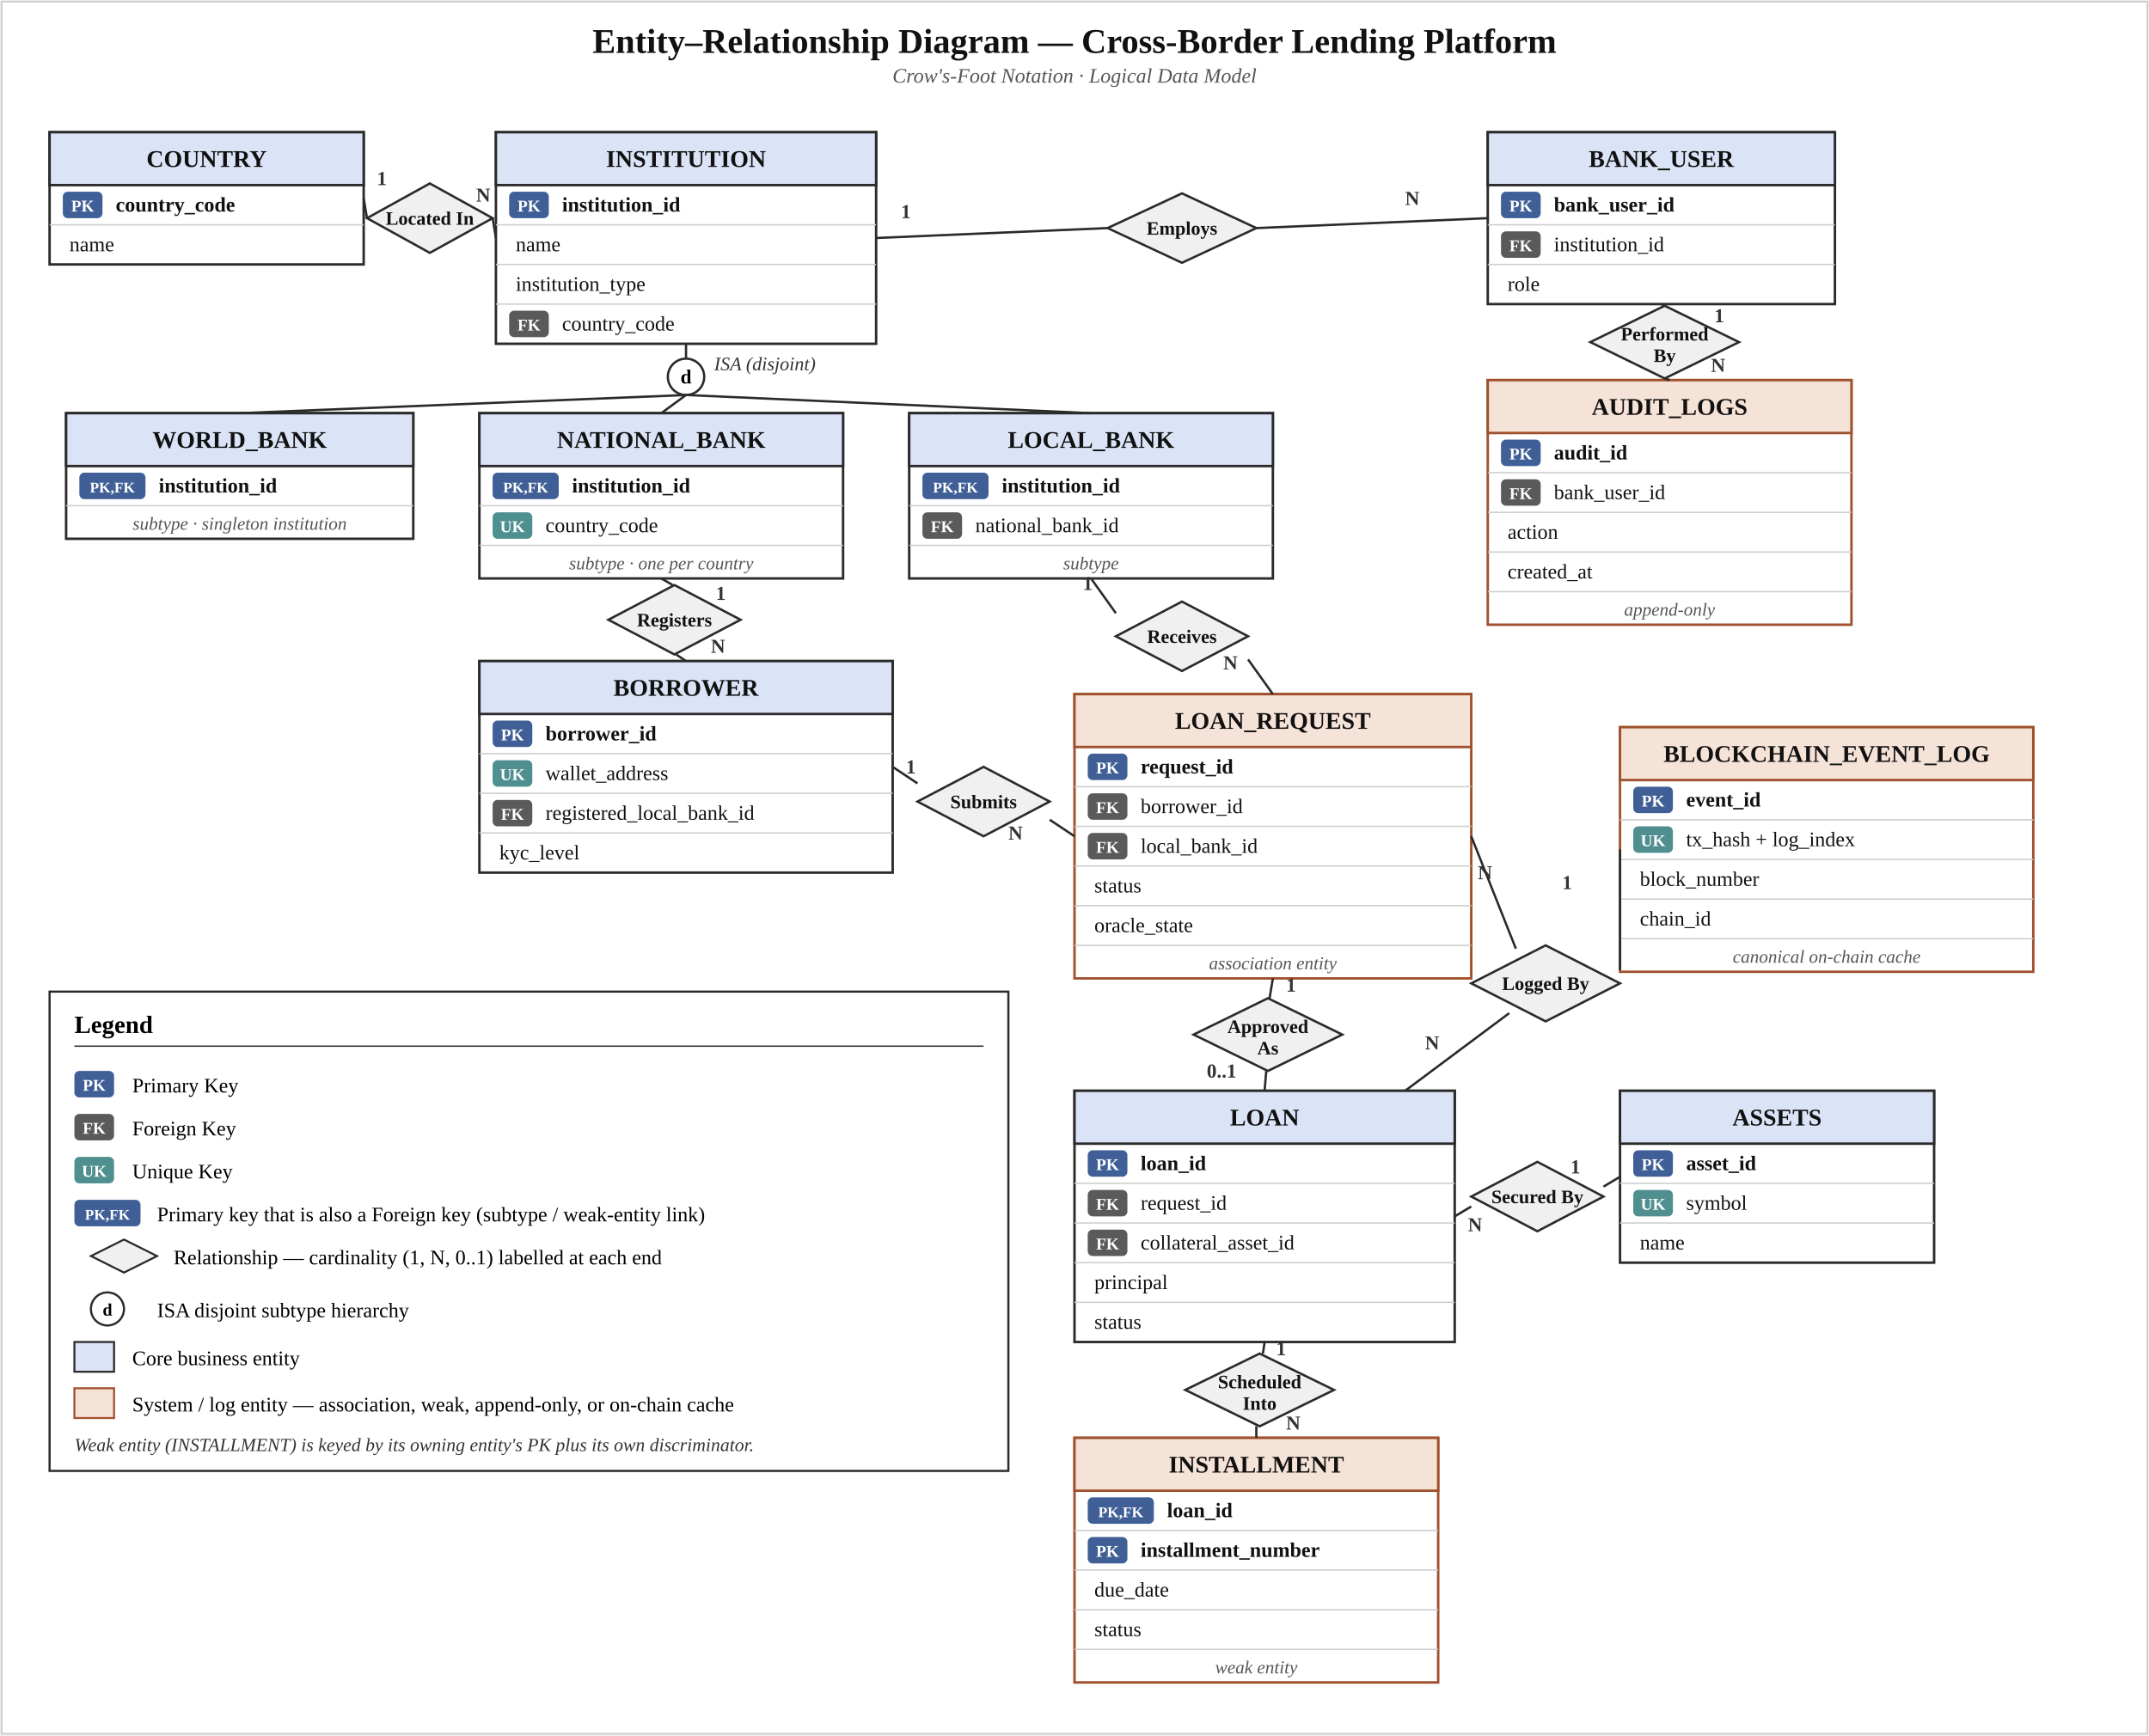
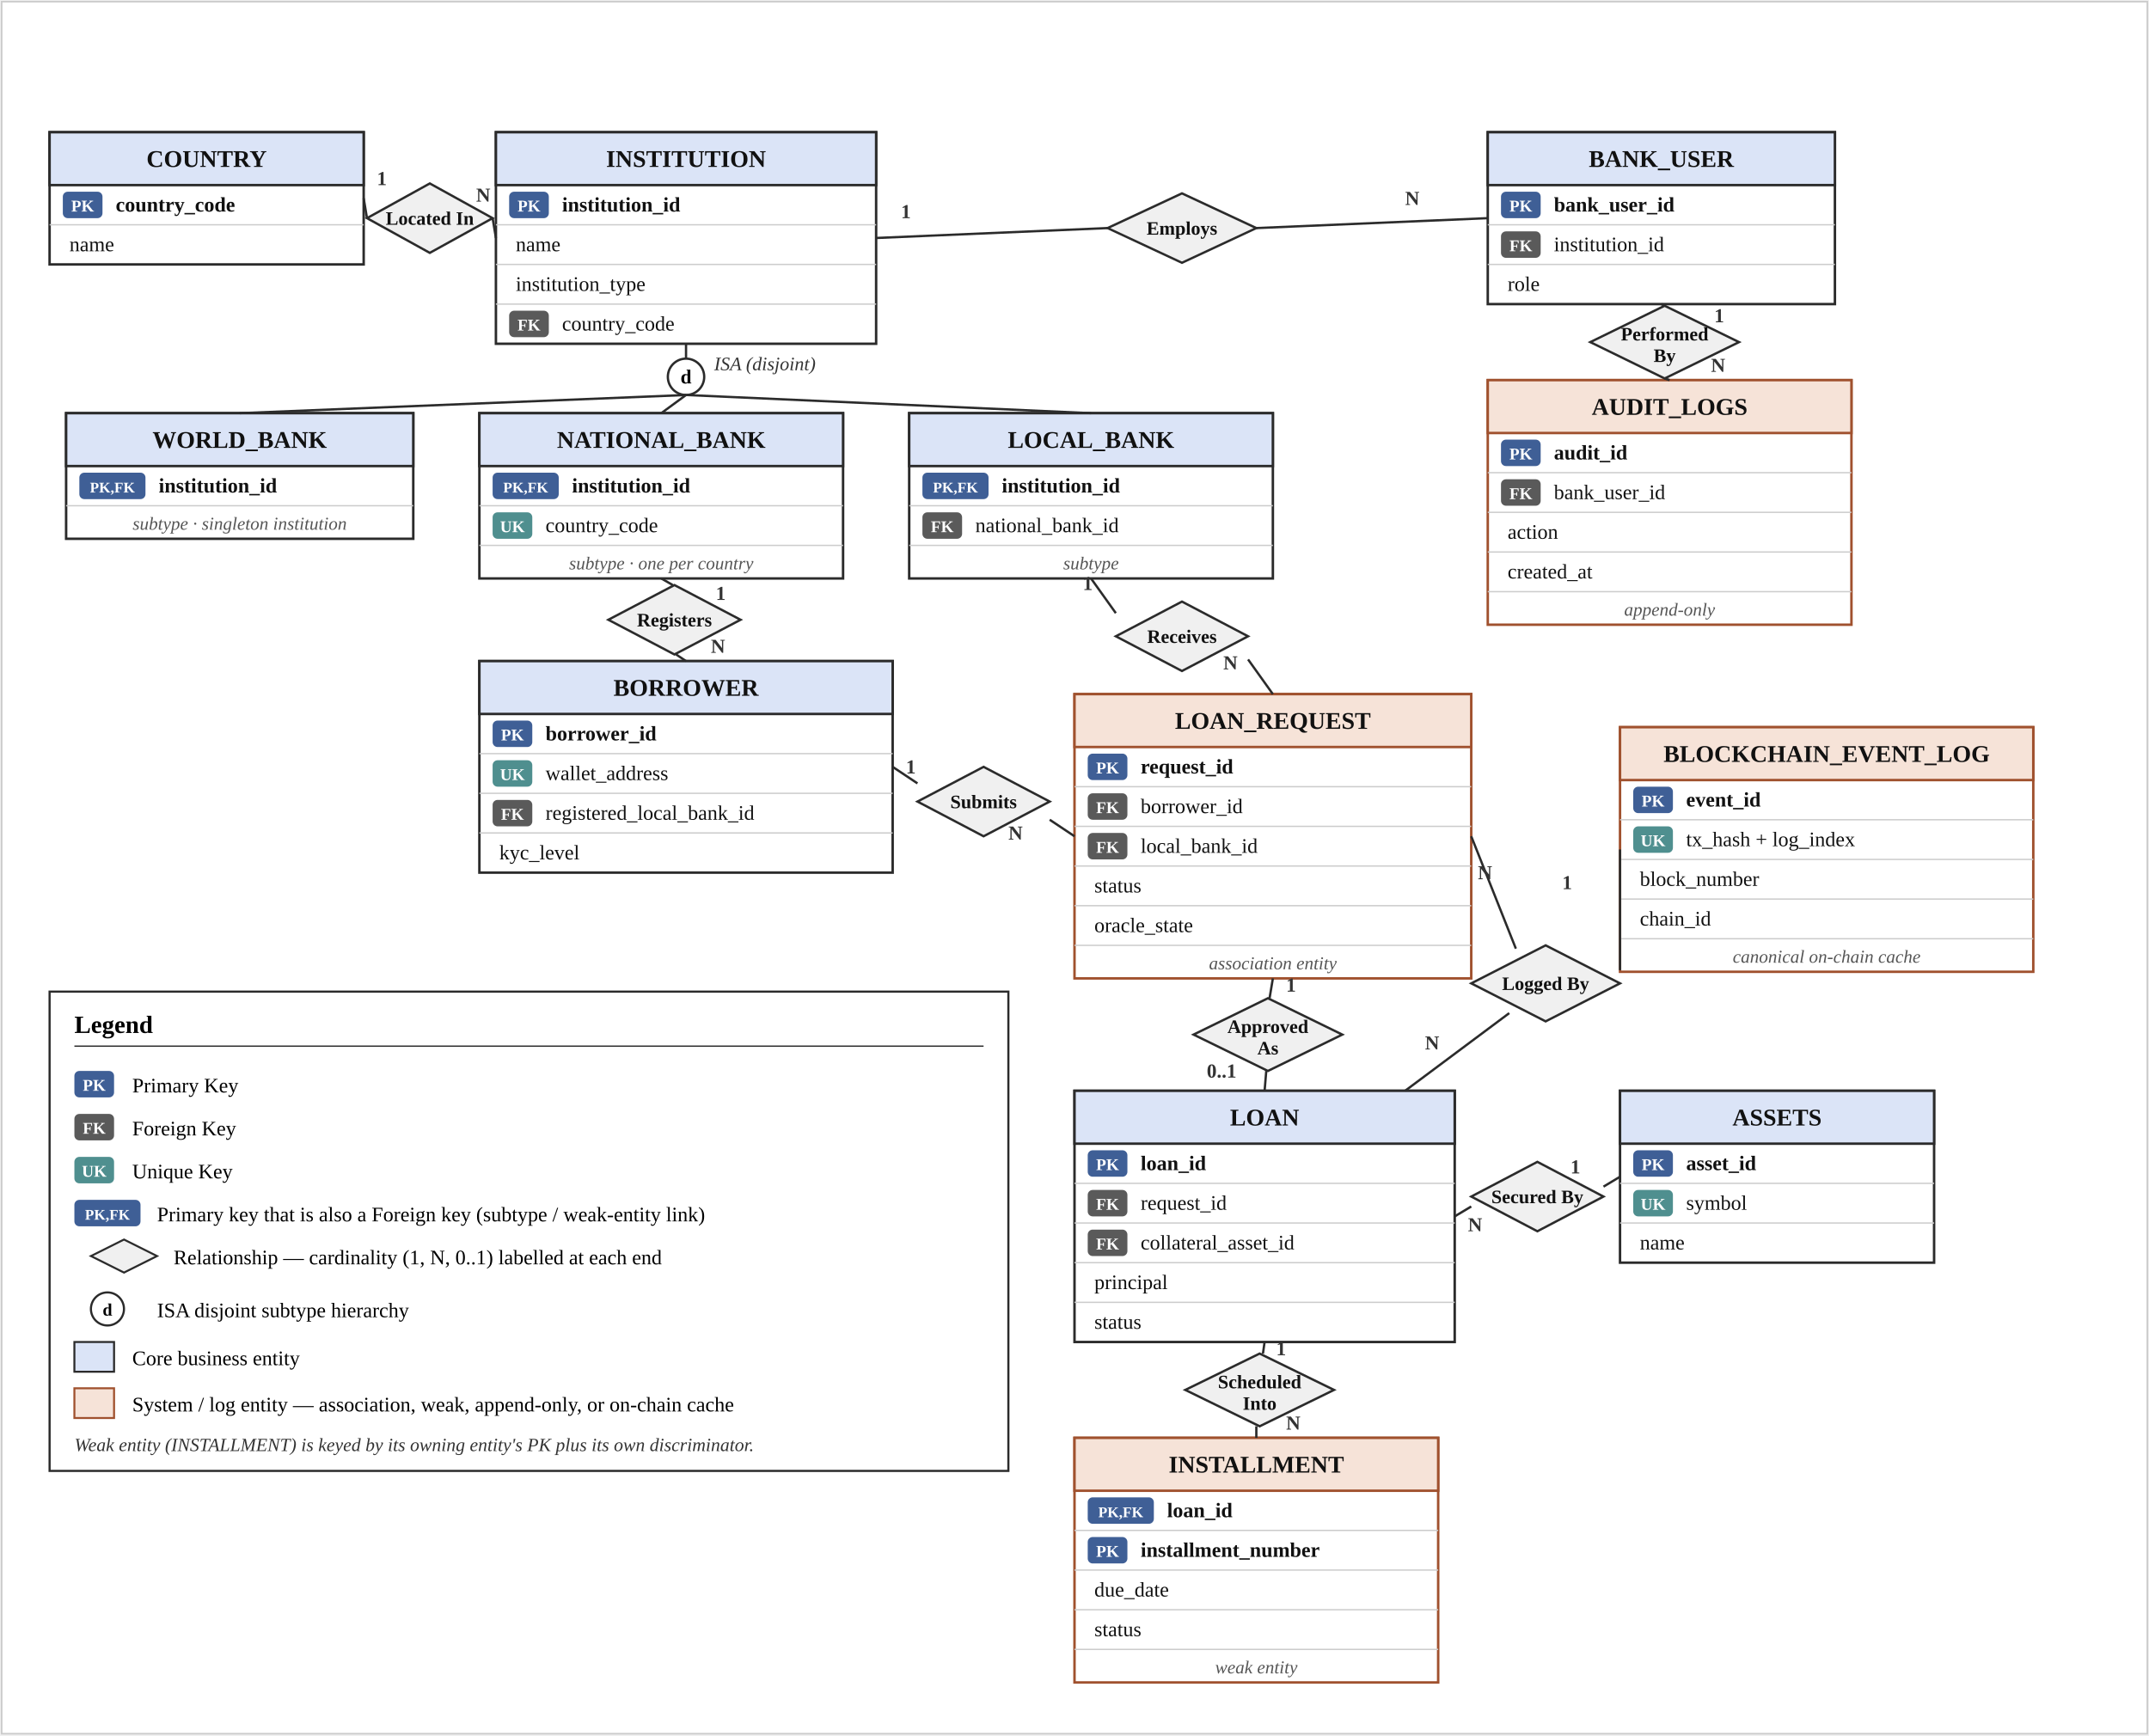
<svg xmlns="http://www.w3.org/2000/svg" viewBox="0 0 1300 1050" font-family="Georgia, 'Times New Roman', serif">
  <rect x="1" y="1" width="1298" height="1048" fill="white" stroke="#cccccc" stroke-width="1" />
-   <text x="650" y="32" text-anchor="middle" font-size="21" font-weight="bold" fill="#111">Entity–Relationship Diagram — Cross-Border Lending Platform</text>
-   <text x="650" y="50" text-anchor="middle" font-size="12.5" font-style="italic" fill="#555">Crow's-Foot Notation · Logical Data Model</text>
  <g font-family="Georgia, 'Times New Roman', serif">
    <rect x="30" y="80" width="190" height="80" fill="white" stroke="#2b2b2b" stroke-width="1.5" />
    <rect x="30" y="80" width="190" height="32" fill="#dbe4f7" stroke="#2b2b2b" stroke-width="1.5" />
    <text x="125.0" y="101" text-anchor="middle" font-size="14.5" font-weight="bold" fill="#111">COUNTRY</text>
    <rect x="38" y="116" width="24" height="16" rx="3" fill="#3f5f96" />
    <text x="50.0" y="128" text-anchor="middle" font-size="10" fill="white" font-weight="bold">PK</text>
    <text x="70" y="128" font-size="12.5" font-weight="bold" fill="#111">country_code</text>
    <line x1="30" y1="136" x2="220" y2="136" stroke="#ccc" stroke-width="0.8" />
    <text x="42" y="152" font-size="12.5" font-weight="normal" fill="#111">name</text>
  </g>
  <g font-family="Georgia, 'Times New Roman', serif">
    <rect x="300" y="80" width="230" height="128" fill="white" stroke="#2b2b2b" stroke-width="1.5" />
    <rect x="300" y="80" width="230" height="32" fill="#dbe4f7" stroke="#2b2b2b" stroke-width="1.5" />
    <text x="415.0" y="101" text-anchor="middle" font-size="14.5" font-weight="bold" fill="#111">INSTITUTION</text>
    <rect x="308" y="116" width="24" height="16" rx="3" fill="#3f5f96" />
    <text x="320.0" y="128" text-anchor="middle" font-size="10" fill="white" font-weight="bold">PK</text>
    <text x="340" y="128" font-size="12.5" font-weight="bold" fill="#111">institution_id</text>
    <line x1="300" y1="136" x2="530" y2="136" stroke="#ccc" stroke-width="0.8" />
    <text x="312" y="152" font-size="12.5" font-weight="normal" fill="#111">name</text>
    <line x1="300" y1="160" x2="530" y2="160" stroke="#ccc" stroke-width="0.8" />
    <text x="312" y="176" font-size="12.5" font-weight="normal" fill="#111">institution_type</text>
    <line x1="300" y1="184" x2="530" y2="184" stroke="#ccc" stroke-width="0.8" />
    <rect x="308" y="188" width="24" height="16" rx="3" fill="#5a5a5a" />
    <text x="320.0" y="200" text-anchor="middle" font-size="10" fill="white" font-weight="bold">FK</text>
    <text x="340" y="200" font-size="12.5" font-weight="normal" fill="#111">country_code</text>
  </g>
  <g font-family="Georgia, 'Times New Roman', serif">
    <rect x="900" y="80" width="210" height="104" fill="white" stroke="#2b2b2b" stroke-width="1.5" />
    <rect x="900" y="80" width="210" height="32" fill="#dbe4f7" stroke="#2b2b2b" stroke-width="1.5" />
    <text x="1005.0" y="101" text-anchor="middle" font-size="14.5" font-weight="bold" fill="#111">BANK_USER</text>
    <rect x="908" y="116" width="24" height="16" rx="3" fill="#3f5f96" />
    <text x="920.0" y="128" text-anchor="middle" font-size="10" fill="white" font-weight="bold">PK</text>
    <text x="940" y="128" font-size="12.5" font-weight="bold" fill="#111">bank_user_id</text>
    <line x1="900" y1="136" x2="1110" y2="136" stroke="#ccc" stroke-width="0.8" />
    <rect x="908" y="140" width="24" height="16" rx="3" fill="#5a5a5a" />
    <text x="920.0" y="152" text-anchor="middle" font-size="10" fill="white" font-weight="bold">FK</text>
    <text x="940" y="152" font-size="12.5" font-weight="normal" fill="#111">institution_id</text>
    <line x1="900" y1="160" x2="1110" y2="160" stroke="#ccc" stroke-width="0.8" />
    <text x="912" y="176" font-size="12.5" font-weight="normal" fill="#111">role</text>
  </g>
  <g font-family="Georgia, 'Times New Roman', serif">
    <rect x="40" y="250" width="210" height="76" fill="white" stroke="#2b2b2b" stroke-width="1.5" />
    <rect x="40" y="250" width="210" height="32" fill="#dbe4f7" stroke="#2b2b2b" stroke-width="1.5" />
    <text x="145.0" y="271" text-anchor="middle" font-size="14.5" font-weight="bold" fill="#111">WORLD_BANK</text>
    <rect x="48" y="286" width="40" height="16" rx="3" fill="#3f5f96" />
    <text x="68.0" y="298" text-anchor="middle" font-size="9" fill="white" font-weight="bold">PK,FK</text>
    <text x="96" y="298" font-size="12.5" font-weight="bold" fill="#111">institution_id</text>
    <line x1="40" y1="306" x2="250" y2="306" stroke="#ccc" stroke-width="0.8" />
    <text x="145.0" y="320.5" text-anchor="middle" font-size="11" font-style="italic" fill="#555">subtype · singleton institution</text>
  </g>
  <g font-family="Georgia, 'Times New Roman', serif">
    <rect x="290" y="250" width="220" height="100" fill="white" stroke="#2b2b2b" stroke-width="1.5" />
    <rect x="290" y="250" width="220" height="32" fill="#dbe4f7" stroke="#2b2b2b" stroke-width="1.5" />
    <text x="400.0" y="271" text-anchor="middle" font-size="14.5" font-weight="bold" fill="#111">NATIONAL_BANK</text>
    <rect x="298" y="286" width="40" height="16" rx="3" fill="#3f5f96" />
    <text x="318.0" y="298" text-anchor="middle" font-size="9" fill="white" font-weight="bold">PK,FK</text>
    <text x="346" y="298" font-size="12.5" font-weight="bold" fill="#111">institution_id</text>
    <line x1="290" y1="306" x2="510" y2="306" stroke="#ccc" stroke-width="0.8" />
    <rect x="298" y="310" width="24" height="16" rx="3" fill="#4f8f8f" />
    <text x="310.0" y="322" text-anchor="middle" font-size="10" fill="white" font-weight="bold">UK</text>
    <text x="330" y="322" font-size="12.5" font-weight="normal" fill="#111">country_code</text>
    <line x1="290" y1="330" x2="510" y2="330" stroke="#ccc" stroke-width="0.8" />
    <text x="400.0" y="344.5" text-anchor="middle" font-size="11" font-style="italic" fill="#555">subtype · one per country</text>
  </g>
  <g font-family="Georgia, 'Times New Roman', serif">
    <rect x="550" y="250" width="220" height="100" fill="white" stroke="#2b2b2b" stroke-width="1.5" />
    <rect x="550" y="250" width="220" height="32" fill="#dbe4f7" stroke="#2b2b2b" stroke-width="1.5" />
    <text x="660.0" y="271" text-anchor="middle" font-size="14.5" font-weight="bold" fill="#111">LOCAL_BANK</text>
    <rect x="558" y="286" width="40" height="16" rx="3" fill="#3f5f96" />
    <text x="578.0" y="298" text-anchor="middle" font-size="9" fill="white" font-weight="bold">PK,FK</text>
    <text x="606" y="298" font-size="12.5" font-weight="bold" fill="#111">institution_id</text>
    <line x1="550" y1="306" x2="770" y2="306" stroke="#ccc" stroke-width="0.8" />
    <rect x="558" y="310" width="24" height="16" rx="3" fill="#5a5a5a" />
    <text x="570.0" y="322" text-anchor="middle" font-size="10" fill="white" font-weight="bold">FK</text>
    <text x="590" y="322" font-size="12.5" font-weight="normal" fill="#111">national_bank_id</text>
    <line x1="550" y1="330" x2="770" y2="330" stroke="#ccc" stroke-width="0.8" />
    <text x="660.0" y="344.5" text-anchor="middle" font-size="11" font-style="italic" fill="#555">subtype</text>
  </g>
  <g font-family="Georgia, 'Times New Roman', serif">
    <rect x="290" y="400" width="250" height="128" fill="white" stroke="#2b2b2b" stroke-width="1.5" />
    <rect x="290" y="400" width="250" height="32" fill="#dbe4f7" stroke="#2b2b2b" stroke-width="1.5" />
    <text x="415.0" y="421" text-anchor="middle" font-size="14.5" font-weight="bold" fill="#111">BORROWER</text>
    <rect x="298" y="436" width="24" height="16" rx="3" fill="#3f5f96" />
    <text x="310.0" y="448" text-anchor="middle" font-size="10" fill="white" font-weight="bold">PK</text>
    <text x="330" y="448" font-size="12.5" font-weight="bold" fill="#111">borrower_id</text>
    <line x1="290" y1="456" x2="540" y2="456" stroke="#ccc" stroke-width="0.8" />
    <rect x="298" y="460" width="24" height="16" rx="3" fill="#4f8f8f" />
    <text x="310.0" y="472" text-anchor="middle" font-size="10" fill="white" font-weight="bold">UK</text>
    <text x="330" y="472" font-size="12.5" font-weight="normal" fill="#111">wallet_address</text>
    <line x1="290" y1="480" x2="540" y2="480" stroke="#ccc" stroke-width="0.8" />
    <rect x="298" y="484" width="24" height="16" rx="3" fill="#5a5a5a" />
    <text x="310.0" y="496" text-anchor="middle" font-size="10" fill="white" font-weight="bold">FK</text>
    <text x="330" y="496" font-size="12.5" font-weight="normal" fill="#111">registered_local_bank_id</text>
    <line x1="290" y1="504" x2="540" y2="504" stroke="#ccc" stroke-width="0.8" />
    <text x="302" y="520" font-size="12.5" font-weight="normal" fill="#111">kyc_level</text>
  </g>
  <g font-family="Georgia, 'Times New Roman', serif">
    <rect x="900" y="230" width="220" height="148" fill="white" stroke="#a0512e" stroke-width="1.5" />
    <rect x="900" y="230" width="220" height="32" fill="#f6e3d8" stroke="#a0512e" stroke-width="1.5" />
    <text x="1010.0" y="251" text-anchor="middle" font-size="14.5" font-weight="bold" fill="#111">AUDIT_LOGS</text>
    <rect x="908" y="266" width="24" height="16" rx="3" fill="#3f5f96" />
    <text x="920.0" y="278" text-anchor="middle" font-size="10" fill="white" font-weight="bold">PK</text>
    <text x="940" y="278" font-size="12.5" font-weight="bold" fill="#111">audit_id</text>
    <line x1="900" y1="286" x2="1120" y2="286" stroke="#ccc" stroke-width="0.8" />
    <rect x="908" y="290" width="24" height="16" rx="3" fill="#5a5a5a" />
    <text x="920.0" y="302" text-anchor="middle" font-size="10" fill="white" font-weight="bold">FK</text>
    <text x="940" y="302" font-size="12.5" font-weight="normal" fill="#111">bank_user_id</text>
    <line x1="900" y1="310" x2="1120" y2="310" stroke="#ccc" stroke-width="0.8" />
    <text x="912" y="326" font-size="12.5" font-weight="normal" fill="#111">action</text>
    <line x1="900" y1="334" x2="1120" y2="334" stroke="#ccc" stroke-width="0.8" />
    <text x="912" y="350" font-size="12.5" font-weight="normal" fill="#111">created_at</text>
    <line x1="900" y1="358" x2="1120" y2="358" stroke="#ccc" stroke-width="0.8" />
    <text x="1010.0" y="372.5" text-anchor="middle" font-size="11" font-style="italic" fill="#555">append-only</text>
  </g>
  <g font-family="Georgia, 'Times New Roman', serif">
    <rect x="650" y="420" width="240" height="172" fill="white" stroke="#a0512e" stroke-width="1.5" />
    <rect x="650" y="420" width="240" height="32" fill="#f6e3d8" stroke="#a0512e" stroke-width="1.5" />
    <text x="770.0" y="441" text-anchor="middle" font-size="14.5" font-weight="bold" fill="#111">LOAN_REQUEST</text>
    <rect x="658" y="456" width="24" height="16" rx="3" fill="#3f5f96" />
    <text x="670.0" y="468" text-anchor="middle" font-size="10" fill="white" font-weight="bold">PK</text>
    <text x="690" y="468" font-size="12.5" font-weight="bold" fill="#111">request_id</text>
    <line x1="650" y1="476" x2="890" y2="476" stroke="#ccc" stroke-width="0.8" />
    <rect x="658" y="480" width="24" height="16" rx="3" fill="#5a5a5a" />
    <text x="670.0" y="492" text-anchor="middle" font-size="10" fill="white" font-weight="bold">FK</text>
    <text x="690" y="492" font-size="12.5" font-weight="normal" fill="#111">borrower_id</text>
    <line x1="650" y1="500" x2="890" y2="500" stroke="#ccc" stroke-width="0.8" />
    <rect x="658" y="504" width="24" height="16" rx="3" fill="#5a5a5a" />
    <text x="670.0" y="516" text-anchor="middle" font-size="10" fill="white" font-weight="bold">FK</text>
    <text x="690" y="516" font-size="12.5" font-weight="normal" fill="#111">local_bank_id</text>
    <line x1="650" y1="524" x2="890" y2="524" stroke="#ccc" stroke-width="0.8" />
    <text x="662" y="540" font-size="12.5" font-weight="normal" fill="#111">status</text>
    <line x1="650" y1="548" x2="890" y2="548" stroke="#ccc" stroke-width="0.8" />
    <text x="662" y="564" font-size="12.5" font-weight="normal" fill="#111">oracle_state</text>
    <line x1="650" y1="572" x2="890" y2="572" stroke="#ccc" stroke-width="0.8" />
    <text x="770.0" y="586.5" text-anchor="middle" font-size="11" font-style="italic" fill="#555">association entity</text>
  </g>
  <g font-family="Georgia, 'Times New Roman', serif">
    <rect x="980" y="440" width="250" height="148" fill="white" stroke="#a0512e" stroke-width="1.5" />
    <rect x="980" y="440" width="250" height="32" fill="#f6e3d8" stroke="#a0512e" stroke-width="1.5" />
    <text x="1105.0" y="461" text-anchor="middle" font-size="14.5" font-weight="bold" fill="#111">BLOCKCHAIN_EVENT_LOG</text>
    <rect x="988" y="476" width="24" height="16" rx="3" fill="#3f5f96" />
    <text x="1000.0" y="488" text-anchor="middle" font-size="10" fill="white" font-weight="bold">PK</text>
    <text x="1020" y="488" font-size="12.5" font-weight="bold" fill="#111">event_id</text>
    <line x1="980" y1="496" x2="1230" y2="496" stroke="#ccc" stroke-width="0.8" />
    <rect x="988" y="500" width="24" height="16" rx="3" fill="#4f8f8f" />
    <text x="1000.0" y="512" text-anchor="middle" font-size="10" fill="white" font-weight="bold">UK</text>
    <text x="1020" y="512" font-size="12.5" font-weight="normal" fill="#111">tx_hash + log_index</text>
    <line x1="980" y1="520" x2="1230" y2="520" stroke="#ccc" stroke-width="0.8" />
    <text x="992" y="536" font-size="12.5" font-weight="normal" fill="#111">block_number</text>
    <line x1="980" y1="544" x2="1230" y2="544" stroke="#ccc" stroke-width="0.8" />
    <text x="992" y="560" font-size="12.5" font-weight="normal" fill="#111">chain_id</text>
    <line x1="980" y1="568" x2="1230" y2="568" stroke="#ccc" stroke-width="0.8" />
    <text x="1105.0" y="582.5" text-anchor="middle" font-size="11" font-style="italic" fill="#555">canonical on-chain cache</text>
  </g>
  <g font-family="Georgia, 'Times New Roman', serif">
    <rect x="650" y="660" width="230" height="152" fill="white" stroke="#2b2b2b" stroke-width="1.5" />
    <rect x="650" y="660" width="230" height="32" fill="#dbe4f7" stroke="#2b2b2b" stroke-width="1.5" />
    <text x="765.0" y="681" text-anchor="middle" font-size="14.5" font-weight="bold" fill="#111">LOAN</text>
    <rect x="658" y="696" width="24" height="16" rx="3" fill="#3f5f96" />
    <text x="670.0" y="708" text-anchor="middle" font-size="10" fill="white" font-weight="bold">PK</text>
    <text x="690" y="708" font-size="12.5" font-weight="bold" fill="#111">loan_id</text>
    <line x1="650" y1="716" x2="880" y2="716" stroke="#ccc" stroke-width="0.8" />
    <rect x="658" y="720" width="24" height="16" rx="3" fill="#5a5a5a" />
    <text x="670.0" y="732" text-anchor="middle" font-size="10" fill="white" font-weight="bold">FK</text>
    <text x="690" y="732" font-size="12.5" font-weight="normal" fill="#111">request_id</text>
    <line x1="650" y1="740" x2="880" y2="740" stroke="#ccc" stroke-width="0.8" />
    <rect x="658" y="744" width="24" height="16" rx="3" fill="#5a5a5a" />
    <text x="670.0" y="756" text-anchor="middle" font-size="10" fill="white" font-weight="bold">FK</text>
    <text x="690" y="756" font-size="12.5" font-weight="normal" fill="#111">collateral_asset_id</text>
    <line x1="650" y1="764" x2="880" y2="764" stroke="#ccc" stroke-width="0.8" />
    <text x="662" y="780" font-size="12.5" font-weight="normal" fill="#111">principal</text>
    <line x1="650" y1="788" x2="880" y2="788" stroke="#ccc" stroke-width="0.8" />
    <text x="662" y="804" font-size="12.5" font-weight="normal" fill="#111">status</text>
  </g>
  <g font-family="Georgia, 'Times New Roman', serif">
    <rect x="980" y="660" width="190" height="104" fill="white" stroke="#2b2b2b" stroke-width="1.5" />
    <rect x="980" y="660" width="190" height="32" fill="#dbe4f7" stroke="#2b2b2b" stroke-width="1.5" />
    <text x="1075.0" y="681" text-anchor="middle" font-size="14.5" font-weight="bold" fill="#111">ASSETS</text>
    <rect x="988" y="696" width="24" height="16" rx="3" fill="#3f5f96" />
    <text x="1000.0" y="708" text-anchor="middle" font-size="10" fill="white" font-weight="bold">PK</text>
    <text x="1020" y="708" font-size="12.5" font-weight="bold" fill="#111">asset_id</text>
    <line x1="980" y1="716" x2="1170" y2="716" stroke="#ccc" stroke-width="0.8" />
    <rect x="988" y="720" width="24" height="16" rx="3" fill="#4f8f8f" />
    <text x="1000.0" y="732" text-anchor="middle" font-size="10" fill="white" font-weight="bold">UK</text>
    <text x="1020" y="732" font-size="12.5" font-weight="normal" fill="#111">symbol</text>
    <line x1="980" y1="740" x2="1170" y2="740" stroke="#ccc" stroke-width="0.8" />
    <text x="992" y="756" font-size="12.5" font-weight="normal" fill="#111">name</text>
  </g>
  <g font-family="Georgia, 'Times New Roman', serif">
    <rect x="650" y="870" width="220" height="148" fill="white" stroke="#a0512e" stroke-width="1.5" />
    <rect x="650" y="870" width="220" height="32" fill="#f6e3d8" stroke="#a0512e" stroke-width="1.5" />
    <text x="760.0" y="891" text-anchor="middle" font-size="14.5" font-weight="bold" fill="#111">INSTALLMENT</text>
    <rect x="658" y="906" width="40" height="16" rx="3" fill="#3f5f96" />
    <text x="678.0" y="918" text-anchor="middle" font-size="9" fill="white" font-weight="bold">PK,FK</text>
    <text x="706" y="918" font-size="12.5" font-weight="bold" fill="#111">loan_id</text>
    <line x1="650" y1="926" x2="870" y2="926" stroke="#ccc" stroke-width="0.8" />
    <rect x="658" y="930" width="24" height="16" rx="3" fill="#3f5f96" />
    <text x="670.0" y="942" text-anchor="middle" font-size="10" fill="white" font-weight="bold">PK</text>
    <text x="690" y="942" font-size="12.5" font-weight="bold" fill="#111">installment_number</text>
    <line x1="650" y1="950" x2="870" y2="950" stroke="#ccc" stroke-width="0.8" />
    <text x="662" y="966" font-size="12.5" font-weight="normal" fill="#111">due_date</text>
    <line x1="650" y1="974" x2="870" y2="974" stroke="#ccc" stroke-width="0.8" />
    <text x="662" y="990" font-size="12.5" font-weight="normal" fill="#111">status</text>
    <line x1="650" y1="998" x2="870" y2="998" stroke="#ccc" stroke-width="0.8" />
    <text x="760.0" y="1012.5" text-anchor="middle" font-size="11" font-style="italic" fill="#555">weak entity</text>
  </g>
  <line x1="415" y1="208" x2="415" y2="218" stroke="#2b2b2b" stroke-width="1.4" />
  <circle cx="415" cy="228" r="11" fill="white" stroke="#2b2b2b" stroke-width="1.4" />
  <text x="415" y="232" text-anchor="middle" font-size="12" font-weight="bold">d</text>
  <text x="432" y="224" font-size="11.5" font-style="italic" fill="#333">ISA (disjoint)</text>
  <line x1="415" y1="239" x2="145" y2="250" stroke="#2b2b2b" stroke-width="1.4" />
  <line x1="415" y1="239" x2="400" y2="250" stroke="#2b2b2b" stroke-width="1.4" />
  <line x1="415" y1="239" x2="660" y2="250" stroke="#2b2b2b" stroke-width="1.4" />
  <polygon points="222.0,132 260,111.0 298.0,132 260,153.0" fill="#f0f0f0" stroke="#2b2b2b" stroke-width="1.4" />
  <text x="260" y="136" text-anchor="middle" font-size="11.5" font-weight="bold" fill="#111">Located In</text>
  <line x1="220" y1="120" x2="222" y2="132" stroke="#2b2b2b" stroke-width="1.4" />
  <text x="228" y="112" font-size="12" fill="#333" font-weight="bold">1</text>
  <line x1="298" y1="132" x2="300" y2="144" stroke="#2b2b2b" stroke-width="1.4" />
  <text x="288" y="122" font-size="12" fill="#333" font-weight="bold">N</text>
  <polygon points="670.0,138 715,117.0 760.0,138 715,159.0" fill="#f0f0f0" stroke="#2b2b2b" stroke-width="1.4" />
  <text x="715" y="142" text-anchor="middle" font-size="11.5" font-weight="bold" fill="#111">Employs</text>
  <line x1="530" y1="144" x2="670" y2="138" stroke="#2b2b2b" stroke-width="1.4" />
  <text x="545" y="132" font-size="12" fill="#333" font-weight="bold">1</text>
  <line x1="760" y1="138" x2="900" y2="132" stroke="#2b2b2b" stroke-width="1.4" />
  <text x="850" y="124" font-size="12" fill="#333" font-weight="bold">N</text>
  <polygon points="962.0,207 1007,185.0 1052.0,207 1007,229.0" fill="#f0f0f0" stroke="#2b2b2b" stroke-width="1.4" />
  <text x="1007" y="206" text-anchor="middle" font-size="11.5" font-weight="bold" fill="#111">Performed</text>
  <text x="1007" y="219" text-anchor="middle" font-size="11.5" font-weight="bold" fill="#111">By</text>
  <line x1="1005" y1="184" x2="1007" y2="185" stroke="#2b2b2b" stroke-width="1.4" />
  <text x="1037" y="195" font-size="12" fill="#333" font-weight="bold">1</text>
  <line x1="1007" y1="229" x2="1010" y2="230" stroke="#2b2b2b" stroke-width="1.4" />
  <text x="1035" y="225" font-size="12" fill="#333" font-weight="bold">N</text>
  <polygon points="368.0,375 408,354.0 448.0,375 408,396.0" fill="#f0f0f0" stroke="#2b2b2b" stroke-width="1.4" />
  <text x="408" y="379" text-anchor="middle" font-size="11.5" font-weight="bold" fill="#111">Registers</text>
  <line x1="400" y1="350" x2="407" y2="354" stroke="#2b2b2b" stroke-width="1.4" />
  <text x="433" y="363" font-size="12" fill="#333" font-weight="bold">1</text>
  <line x1="409" y1="396" x2="415" y2="400" stroke="#2b2b2b" stroke-width="1.4" />
  <text x="430" y="395" font-size="12" fill="#333" font-weight="bold">N</text>
  <polygon points="675.0,385 715,364.0 755.0,385 715,406.0" fill="#f0f0f0" stroke="#2b2b2b" stroke-width="1.4" />
  <text x="715" y="389" text-anchor="middle" font-size="11.5" font-weight="bold" fill="#111">Receives</text>
  <line x1="660" y1="350" x2="675" y2="371" stroke="#2b2b2b" stroke-width="1.4" />
  <text x="655" y="357" font-size="12" fill="#333" font-weight="bold">1</text>
  <line x1="755" y1="399" x2="770" y2="420" stroke="#2b2b2b" stroke-width="1.4" />
  <text x="740" y="405" font-size="12" fill="#333" font-weight="bold">N</text>
  <polygon points="555.0,485 595,464.0 635.0,485 595,506.0" fill="#f0f0f0" stroke="#2b2b2b" stroke-width="1.4" />
  <text x="595" y="489" text-anchor="middle" font-size="11.5" font-weight="bold" fill="#111">Submits</text>
  <line x1="540" y1="464" x2="555" y2="474" stroke="#2b2b2b" stroke-width="1.4" />
  <text x="548" y="468" font-size="12" fill="#333" font-weight="bold">1</text>
  <line x1="635" y1="496" x2="650" y2="506" stroke="#2b2b2b" stroke-width="1.4" />
  <text x="610" y="508" font-size="12" fill="#333" font-weight="bold">N</text>
  <polygon points="722.0,626 767,604.0 812.0,626 767,648.0" fill="#f0f0f0" stroke="#2b2b2b" stroke-width="1.4" />
  <text x="767" y="625" text-anchor="middle" font-size="11.5" font-weight="bold" fill="#111">Approved</text>
  <text x="767" y="638" text-anchor="middle" font-size="11.5" font-weight="bold" fill="#111">As</text>
  <line x1="770" y1="592" x2="768" y2="604" stroke="#2b2b2b" stroke-width="1.4" />
  <text x="778" y="600" font-size="12" fill="#333" font-weight="bold">1</text>
  <line x1="766" y1="648" x2="765" y2="660" stroke="#2b2b2b" stroke-width="1.4" />
  <text x="730" y="652" font-size="12" fill="#333" font-weight="bold">0..1</text>
  <polygon points="890.0,724 930,703.0 970.0,724 930,745.0" fill="#f0f0f0" stroke="#2b2b2b" stroke-width="1.4" />
  <text x="930" y="728" text-anchor="middle" font-size="11.5" font-weight="bold" fill="#111">Secured By</text>
  <line x1="880" y1="736" x2="890" y2="730" stroke="#2b2b2b" stroke-width="1.4" />
  <text x="888" y="745" font-size="12" fill="#333" font-weight="bold">N</text>
  <line x1="970" y1="718" x2="980" y2="712" stroke="#2b2b2b" stroke-width="1.4" />
  <text x="950" y="710" font-size="12" fill="#333" font-weight="bold">1</text>
  <polygon points="717.0,841 762,819.0 807.0,841 762,863.0" fill="#f0f0f0" stroke="#2b2b2b" stroke-width="1.4" />
  <text x="762" y="840" text-anchor="middle" font-size="11.5" font-weight="bold" fill="#111">Scheduled</text>
  <text x="762" y="853" text-anchor="middle" font-size="11.5" font-weight="bold" fill="#111">Into</text>
  <line x1="765" y1="812" x2="764" y2="819" stroke="#2b2b2b" stroke-width="1.4" />
  <text x="772" y="820" font-size="12" fill="#333" font-weight="bold">1</text>
  <line x1="760" y1="863" x2="760" y2="870" stroke="#2b2b2b" stroke-width="1.4" />
  <text x="778" y="865" font-size="12" fill="#333" font-weight="bold">N</text>
  <polygon points="890.0,595 935,572.0 980.0,595 935,618.0" fill="#f0f0f0" stroke="#2b2b2b" stroke-width="1.4" />
  <text x="935" y="599" text-anchor="middle" font-size="11.5" font-weight="bold" fill="#111">Logged By</text>
  <line x1="890" y1="506" x2="917" y2="574" stroke="#2b2b2b" stroke-width="1.4" />
  <text x="894" y="532" font-size="12" fill="#333" font-weight="bold">N</text>
  <line x1="850" y1="660" x2="913" y2="613" stroke="#2b2b2b" stroke-width="1.4" />
  <text x="862" y="635" font-size="12" fill="#333" font-weight="bold">N</text>
  <line x1="980" y1="587" x2="980" y2="514" stroke="#2b2b2b" stroke-width="1.4" />
  <text x="945" y="538" font-size="12" fill="#333" font-weight="bold">1</text>
  <rect x="30" y="600" width="580" height="290" fill="white" stroke="#2b2b2b" stroke-width="1.3" />
  <text x="45" y="625" font-size="15" font-weight="bold">Legend</text>
  <line x1="45" y1="633" x2="595" y2="633" stroke="#2b2b2b" stroke-width="0.8" />
  <rect x="45" y="648" width="24" height="16" rx="3" fill="#3f5f96" />
  <text x="57" y="660" text-anchor="middle" font-size="10" fill="white" font-weight="bold">PK</text>
  <text x="80" y="661" font-size="12.5">Primary Key</text>
  <rect x="45" y="674" width="24" height="16" rx="3" fill="#5a5a5a" />
  <text x="57" y="686" text-anchor="middle" font-size="10" fill="white" font-weight="bold">FK</text>
  <text x="80" y="687" font-size="12.5">Foreign Key</text>
  <rect x="45" y="700" width="24" height="16" rx="3" fill="#4f8f8f" />
  <text x="57" y="712" text-anchor="middle" font-size="10" fill="white" font-weight="bold">UK</text>
  <text x="80" y="713" font-size="12.5">Unique Key</text>
  <rect x="45" y="726" width="40" height="16" rx="3" fill="#3f5f96" />
  <text x="65" y="738" text-anchor="middle" font-size="9" fill="white" font-weight="bold">PK,FK</text>
  <text x="95" y="739" font-size="12.5">Primary key that is also a Foreign key (subtype / weak-entity link)</text>
  <polygon points="55,760 75,750 95,760 75,770" fill="#f0f0f0" stroke="#2b2b2b" stroke-width="1.2" />
  <text x="105" y="765" font-size="12.5">Relationship — cardinality (1, N, 0..1) labelled at each end</text>
  <circle cx="65" cy="792" r="10" fill="white" stroke="#2b2b2b" stroke-width="1.3" />
  <text x="65" y="796" text-anchor="middle" font-size="10.5" font-weight="bold">d</text>
  <text x="95" y="797" font-size="12.5">ISA disjoint subtype hierarchy</text>
  <rect x="45" y="812" width="24" height="18" fill="#dbe4f7" stroke="#2b2b2b" stroke-width="1.2" />
  <text x="80" y="826" font-size="12.5">Core business entity</text>
  <rect x="45" y="840" width="24" height="18" fill="#f6e3d8" stroke="#a0512e" stroke-width="1.2" />
  <text x="80" y="854" font-size="12.5">System / log entity — association, weak, append-only, or on-chain cache</text>
  <text x="45" y="878" font-size="11.3" font-style="italic" fill="#333">Weak entity (INSTALLMENT) is keyed by its owning entity's PK plus its own discriminator.</text>
</svg>
